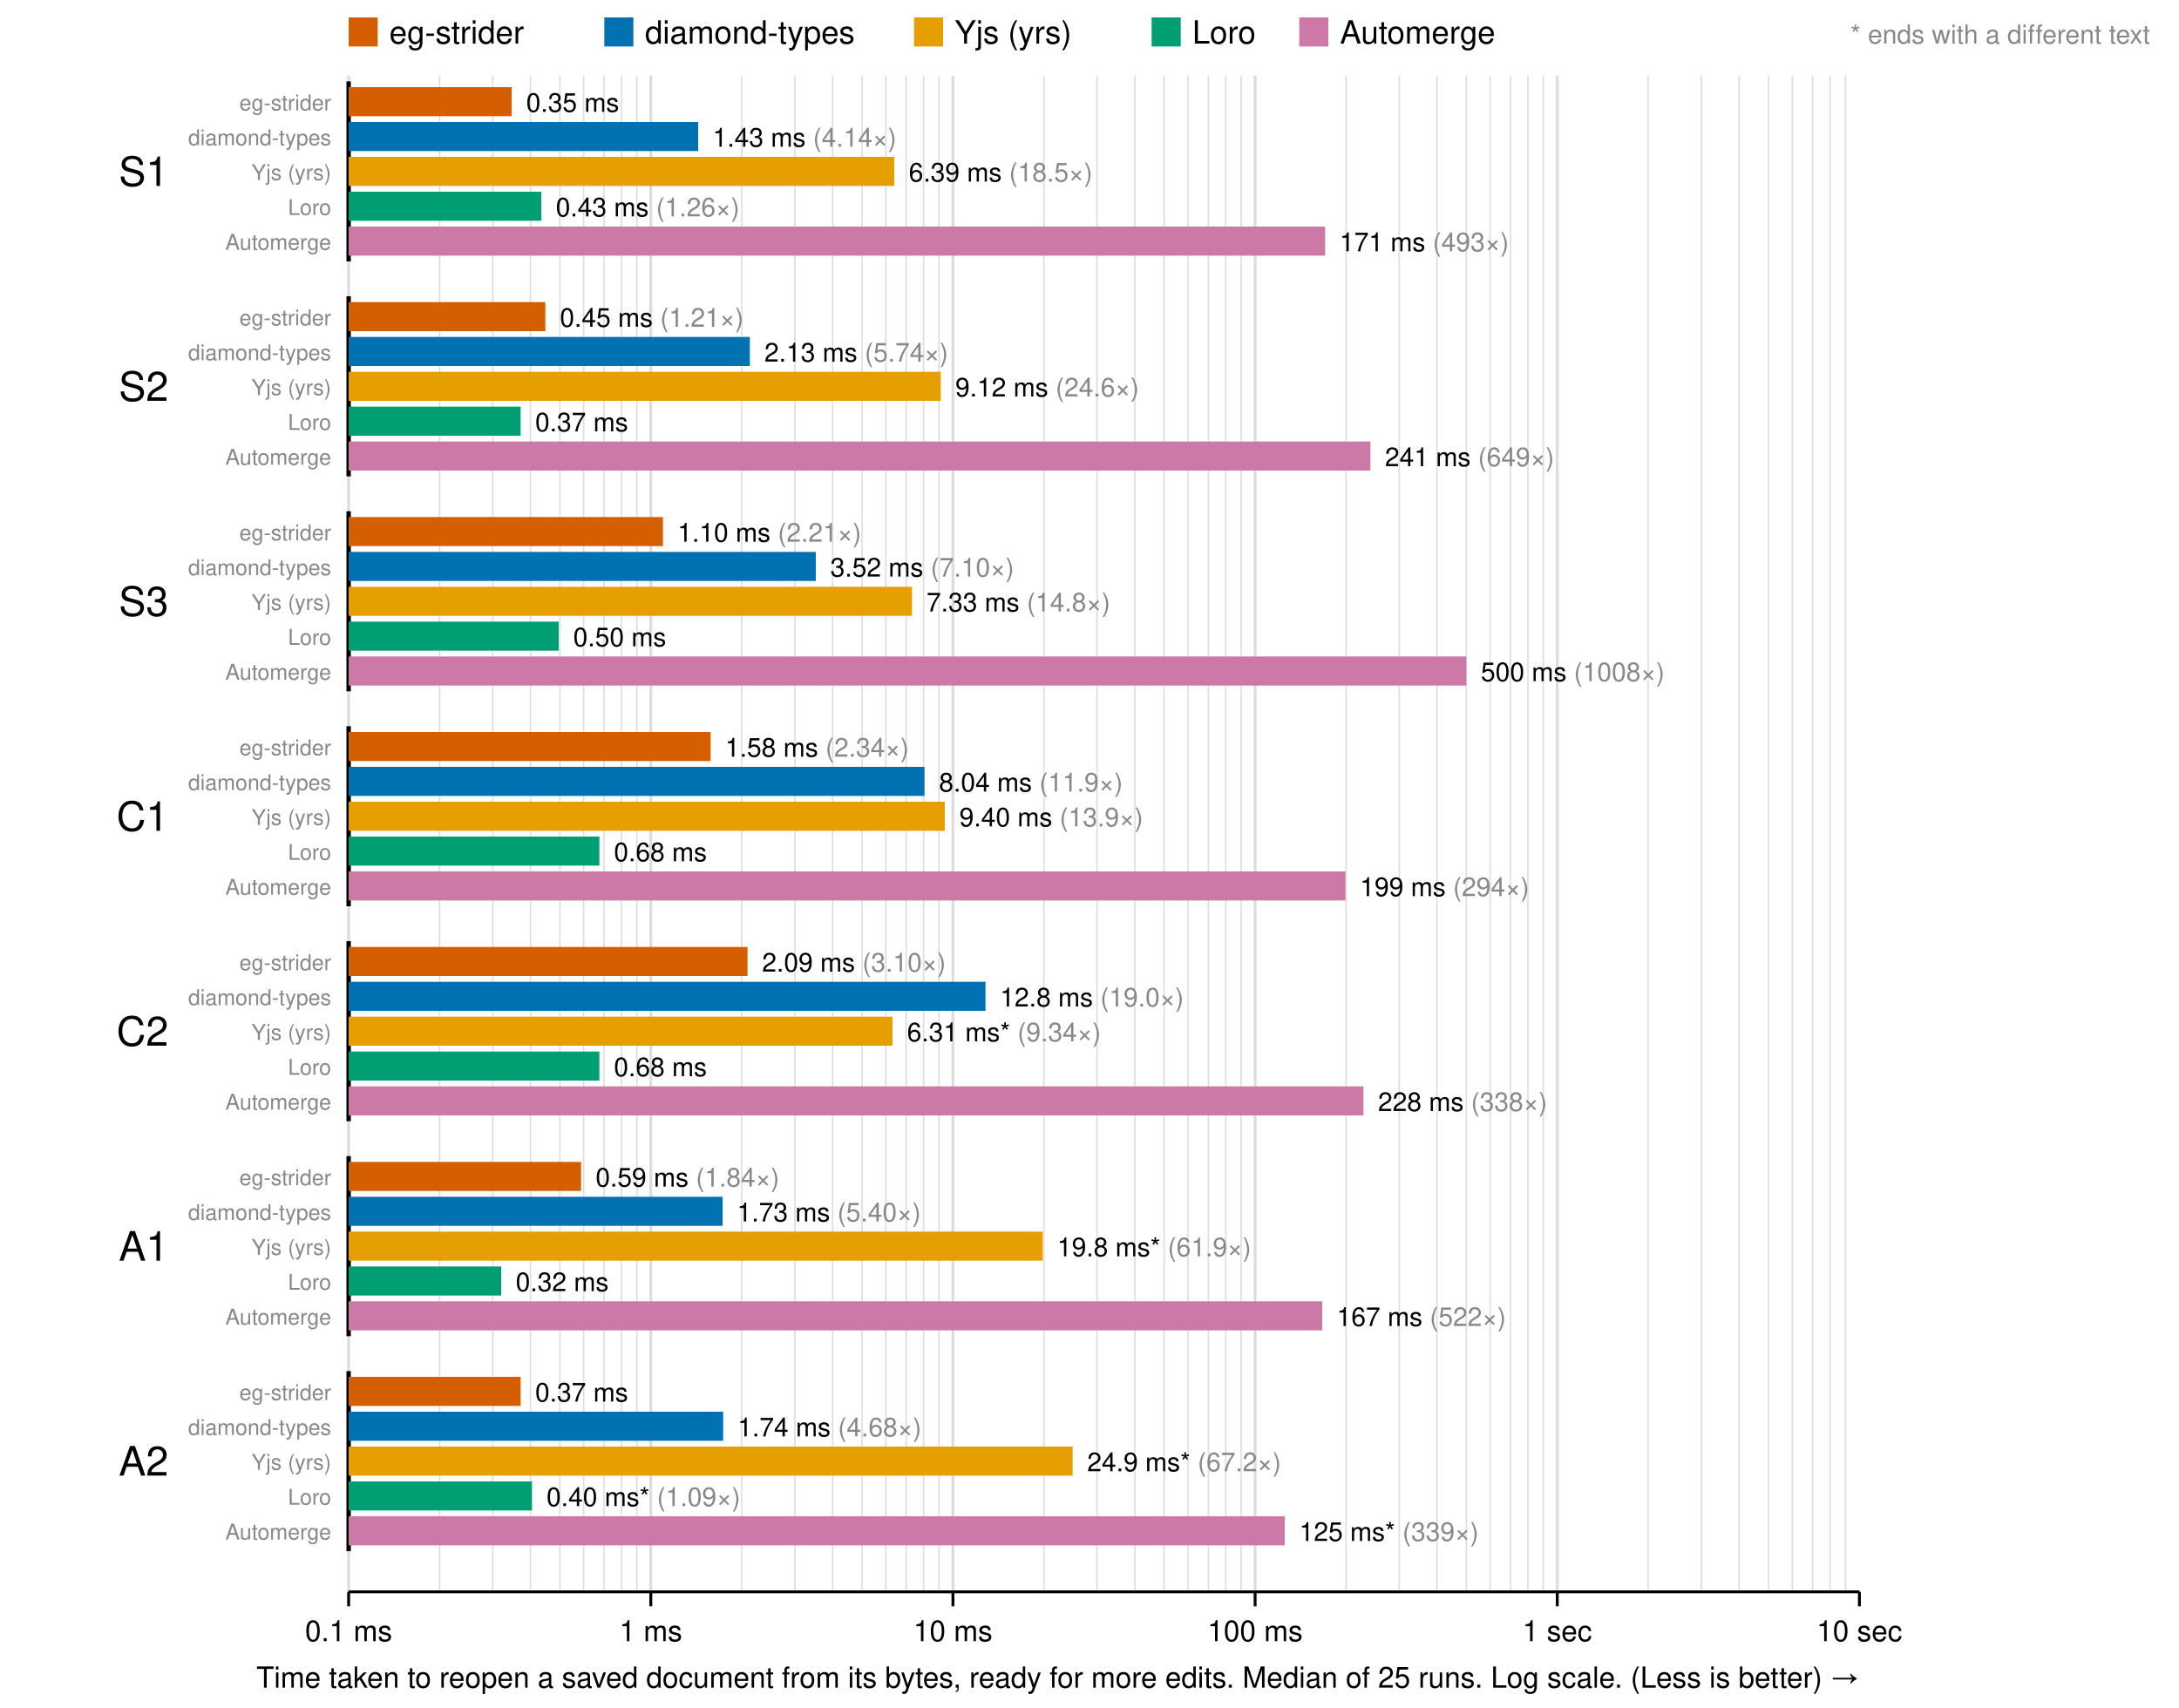
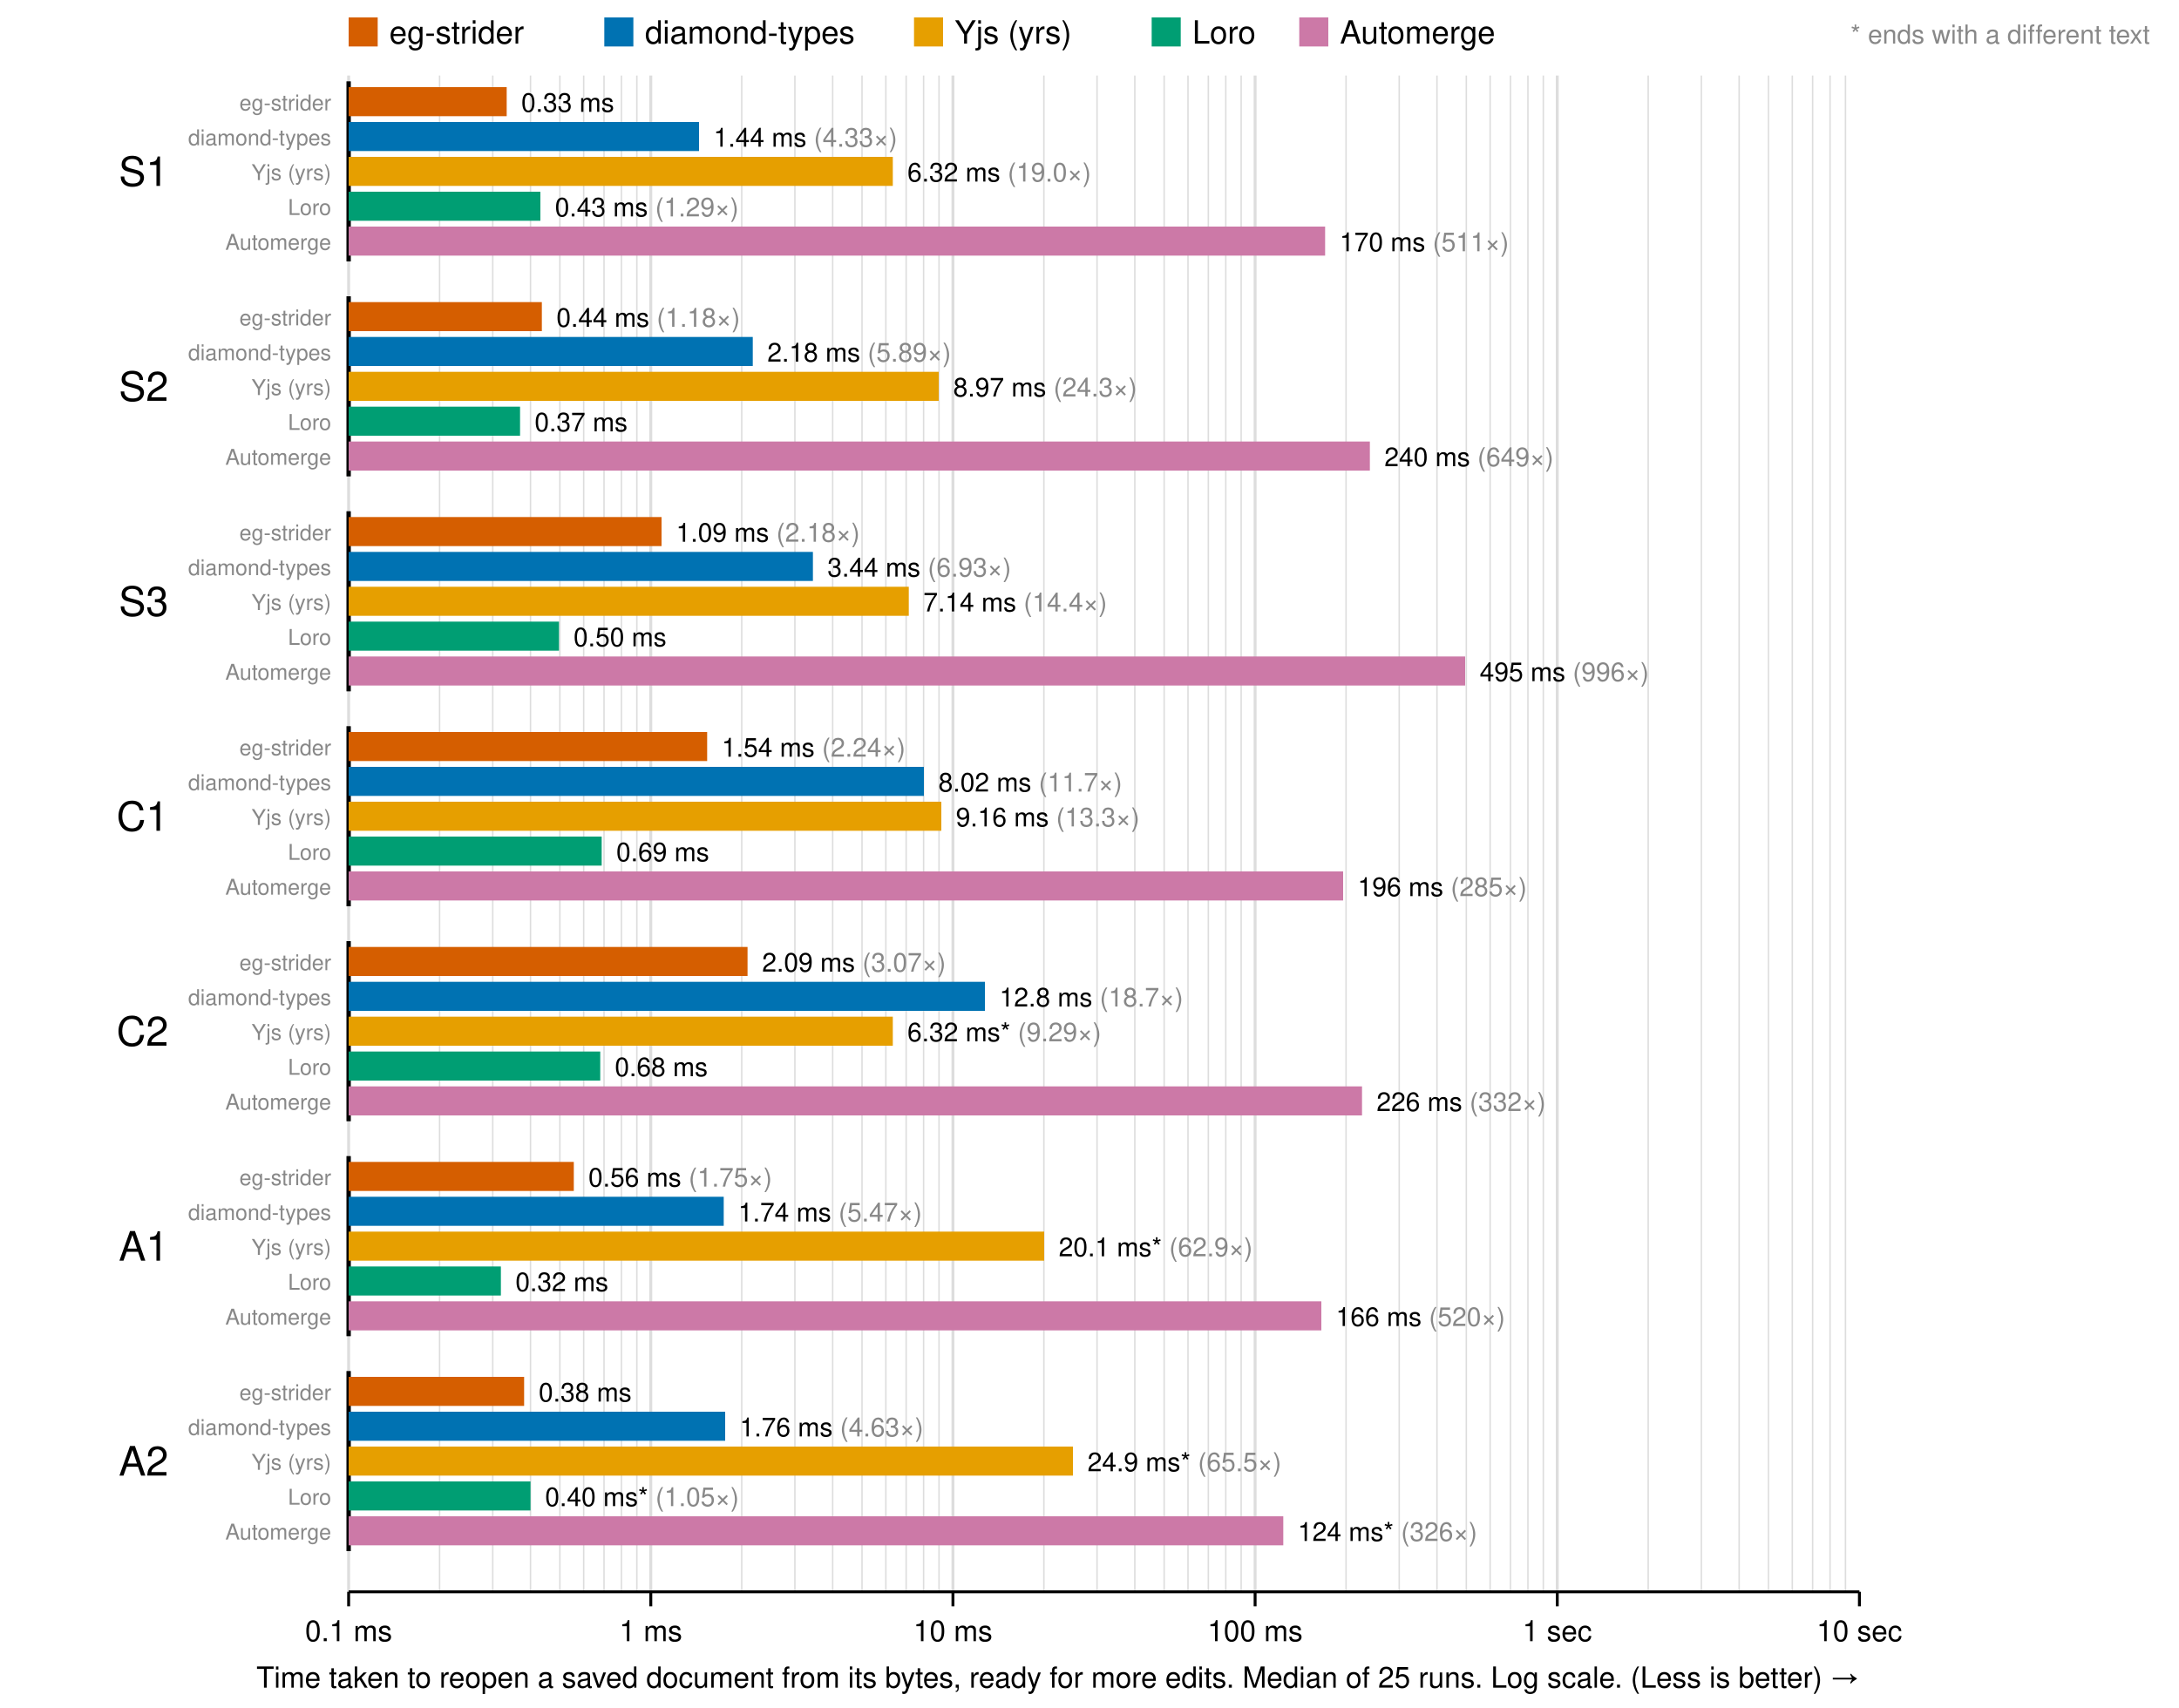
<svg xmlns="http://www.w3.org/2000/svg" viewBox="0 0 750 588" font-family="Helvetica, Arial, sans-serif">
  <rect width="750" height="588" fill="white" />
  <rect x="120" y="6" width="10" height="10" fill="#d55e00" />
  <text x="134" y="15" font-size="11">eg-strider</text>
  <rect x="208.0" y="6" width="10" height="10" fill="#0072b2" />
  <text x="222.0" y="15" font-size="11">diamond-types</text>
  <rect x="314.6" y="6" width="10" height="10" fill="#e69f00" />
  <text x="328.6" y="15" font-size="11">Yjs (yrs)</text>
  <rect x="396.4" y="6" width="10" height="10" fill="#009e73" />
  <text x="410.4" y="15" font-size="11">Loro</text>
  <rect x="447.2" y="6" width="10" height="10" fill="#cc79a7" />
  <text x="461.2" y="15" font-size="11">Automerge</text>
  <text x="740" y="15" font-size="9" fill="#888" text-anchor="end">* ends with a different text</text>
  <line x1="120.0" y1="26" x2="120.0" y2="548" stroke="#ddd" stroke-width="1" />
  <line x1="151.3" y1="26" x2="151.3" y2="548" stroke="#ddd" stroke-width="0.5" />
  <line x1="169.6" y1="26" x2="169.6" y2="548" stroke="#ddd" stroke-width="0.5" />
  <line x1="182.6" y1="26" x2="182.6" y2="548" stroke="#ddd" stroke-width="0.5" />
  <line x1="192.7" y1="26" x2="192.7" y2="548" stroke="#ddd" stroke-width="0.5" />
  <line x1="200.9" y1="26" x2="200.9" y2="548" stroke="#ddd" stroke-width="0.5" />
  <line x1="207.9" y1="26" x2="207.9" y2="548" stroke="#ddd" stroke-width="0.5" />
  <line x1="213.9" y1="26" x2="213.9" y2="548" stroke="#ddd" stroke-width="0.5" />
  <line x1="219.2" y1="26" x2="219.2" y2="548" stroke="#ddd" stroke-width="0.5" />
  <line x1="224.0" y1="26" x2="224.0" y2="548" stroke="#ddd" stroke-width="1" />
  <line x1="255.3" y1="26" x2="255.3" y2="548" stroke="#ddd" stroke-width="0.5" />
  <line x1="273.6" y1="26" x2="273.6" y2="548" stroke="#ddd" stroke-width="0.5" />
  <line x1="286.6" y1="26" x2="286.6" y2="548" stroke="#ddd" stroke-width="0.5" />
  <line x1="296.7" y1="26" x2="296.7" y2="548" stroke="#ddd" stroke-width="0.5" />
  <line x1="304.9" y1="26" x2="304.9" y2="548" stroke="#ddd" stroke-width="0.5" />
  <line x1="311.9" y1="26" x2="311.9" y2="548" stroke="#ddd" stroke-width="0.5" />
  <line x1="317.9" y1="26" x2="317.9" y2="548" stroke="#ddd" stroke-width="0.5" />
  <line x1="323.2" y1="26" x2="323.2" y2="548" stroke="#ddd" stroke-width="0.5" />
  <line x1="328.0" y1="26" x2="328.0" y2="548" stroke="#ddd" stroke-width="1" />
  <line x1="359.3" y1="26" x2="359.3" y2="548" stroke="#ddd" stroke-width="0.5" />
  <line x1="377.6" y1="26" x2="377.6" y2="548" stroke="#ddd" stroke-width="0.5" />
  <line x1="390.6" y1="26" x2="390.6" y2="548" stroke="#ddd" stroke-width="0.5" />
  <line x1="400.7" y1="26" x2="400.7" y2="548" stroke="#ddd" stroke-width="0.5" />
  <line x1="408.9" y1="26" x2="408.9" y2="548" stroke="#ddd" stroke-width="0.5" />
  <line x1="415.9" y1="26" x2="415.9" y2="548" stroke="#ddd" stroke-width="0.5" />
  <line x1="421.9" y1="26" x2="421.9" y2="548" stroke="#ddd" stroke-width="0.5" />
  <line x1="427.2" y1="26" x2="427.2" y2="548" stroke="#ddd" stroke-width="0.5" />
  <line x1="432.0" y1="26" x2="432.0" y2="548" stroke="#ddd" stroke-width="1" />
  <line x1="463.3" y1="26" x2="463.3" y2="548" stroke="#ddd" stroke-width="0.5" />
  <line x1="481.6" y1="26" x2="481.6" y2="548" stroke="#ddd" stroke-width="0.5" />
  <line x1="494.6" y1="26" x2="494.6" y2="548" stroke="#ddd" stroke-width="0.5" />
  <line x1="504.7" y1="26" x2="504.7" y2="548" stroke="#ddd" stroke-width="0.5" />
  <line x1="512.9" y1="26" x2="512.9" y2="548" stroke="#ddd" stroke-width="0.5" />
  <line x1="519.9" y1="26" x2="519.9" y2="548" stroke="#ddd" stroke-width="0.5" />
  <line x1="525.9" y1="26" x2="525.9" y2="548" stroke="#ddd" stroke-width="0.5" />
  <line x1="531.2" y1="26" x2="531.2" y2="548" stroke="#ddd" stroke-width="0.5" />
  <line x1="536.0" y1="26" x2="536.0" y2="548" stroke="#ddd" stroke-width="1" />
  <line x1="567.3" y1="26" x2="567.3" y2="548" stroke="#ddd" stroke-width="0.5" />
  <line x1="585.6" y1="26" x2="585.6" y2="548" stroke="#ddd" stroke-width="0.5" />
  <line x1="598.6" y1="26" x2="598.6" y2="548" stroke="#ddd" stroke-width="0.5" />
  <line x1="608.7" y1="26" x2="608.7" y2="548" stroke="#ddd" stroke-width="0.5" />
  <line x1="616.9" y1="26" x2="616.9" y2="548" stroke="#ddd" stroke-width="0.5" />
  <line x1="623.9" y1="26" x2="623.9" y2="548" stroke="#ddd" stroke-width="0.5" />
  <line x1="629.9" y1="26" x2="629.9" y2="548" stroke="#ddd" stroke-width="0.5" />
  <line x1="635.2" y1="26" x2="635.2" y2="548" stroke="#ddd" stroke-width="0.5" />
  <line x1="120.0" y1="548" x2="120.0" y2="553" stroke="black" />
  <text x="120.0" y="565" font-size="10" text-anchor="middle">0.1 ms</text>
  <line x1="224.0" y1="548" x2="224.0" y2="553" stroke="black" />
  <text x="224.0" y="565" font-size="10" text-anchor="middle">1 ms</text>
  <line x1="328.0" y1="548" x2="328.0" y2="553" stroke="black" />
  <text x="328.0" y="565" font-size="10" text-anchor="middle">10 ms</text>
  <line x1="432.0" y1="548" x2="432.0" y2="553" stroke="black" />
  <text x="432.0" y="565" font-size="10" text-anchor="middle">100 ms</text>
  <line x1="536.0" y1="548" x2="536.0" y2="553" stroke="black" />
  <text x="536.0" y="565" font-size="10" text-anchor="middle">1 sec</text>
  <line x1="640.0" y1="548" x2="640.0" y2="553" stroke="black" />
  <text x="640.0" y="565" font-size="10" text-anchor="middle">10 sec</text>
  <line x1="120" y1="548" x2="640" y2="548" stroke="black" />
  <text x="640" y="581" font-size="10" text-anchor="end">Time taken to reopen a saved document from its bytes, ready for more edits. Median of 25 runs. Log scale. (Less is better) →</text>
  <text x="58" y="64.0" font-size="14" text-anchor="end">S1</text>
  <line x1="120" y1="28" x2="120" y2="90" stroke="black" stroke-width="1.5" />
  <text x="114" y="38" font-size="7.5" fill="#888" text-anchor="end">eg-strider</text>
-   <rect x="120" y="30" width="56.1" height="10" fill="#d55e00" />
-   <text x="181.1" y="38.5" font-size="9">0.35 ms</text>
+   <rect x="120" y="30" width="54.4" height="10" fill="#d55e00" />
+   <text x="179.4" y="38.5" font-size="9">0.33 ms</text>
  <text x="114" y="50" font-size="7.5" fill="#888" text-anchor="end">diamond-types</text>
-   <rect x="120" y="42" width="120.3" height="10" fill="#0072b2" />
-   <text x="245.3" y="50.5" font-size="9">1.43 ms <tspan fill="#888">(4.14×)</tspan>
+   <rect x="120" y="42" width="120.6" height="10" fill="#0072b2" />
+   <text x="245.6" y="50.5" font-size="9">1.44 ms <tspan fill="#888">(4.33×)</tspan>
  </text>
  <text x="114" y="62" font-size="7.5" fill="#888" text-anchor="end">Yjs (yrs)</text>
-   <rect x="120" y="54" width="187.8" height="10" fill="#e69f00" />
-   <text x="312.8" y="62.5" font-size="9">6.39 ms <tspan fill="#888">(18.5×)</tspan>
+   <rect x="120" y="54" width="187.3" height="10" fill="#e69f00" />
+   <text x="312.3" y="62.5" font-size="9">6.32 ms <tspan fill="#888">(19.0×)</tspan>
  </text>
  <text x="114" y="74" font-size="7.5" fill="#888" text-anchor="end">Loro</text>
-   <rect x="120" y="66" width="66.3" height="10" fill="#009e73" />
-   <text x="191.3" y="74.5" font-size="9">0.43 ms <tspan fill="#888">(1.26×)</tspan>
+   <rect x="120" y="66" width="66.0" height="10" fill="#009e73" />
+   <text x="191.0" y="74.5" font-size="9">0.43 ms <tspan fill="#888">(1.29×)</tspan>
  </text>
  <text x="114" y="86" font-size="7.5" fill="#888" text-anchor="end">Automerge</text>
  <rect x="120" y="78" width="336.1" height="10" fill="#cc79a7" />
-   <text x="461.1" y="86.5" font-size="9">171 ms <tspan fill="#888">(493×)</tspan>
+   <text x="461.1" y="86.5" font-size="9">170 ms <tspan fill="#888">(511×)</tspan>
  </text>
  <text x="58" y="138.0" font-size="14" text-anchor="end">S2</text>
  <line x1="120" y1="102" x2="120" y2="164" stroke="black" stroke-width="1.5" />
  <text x="114" y="112" font-size="7.5" fill="#888" text-anchor="end">eg-strider</text>
-   <rect x="120" y="104" width="67.7" height="10" fill="#d55e00" />
-   <text x="192.7" y="112.5" font-size="9">0.45 ms <tspan fill="#888">(1.21×)</tspan>
+   <rect x="120" y="104" width="66.5" height="10" fill="#d55e00" />
+   <text x="191.5" y="112.5" font-size="9">0.44 ms <tspan fill="#888">(1.18×)</tspan>
  </text>
  <text x="114" y="124" font-size="7.5" fill="#888" text-anchor="end">diamond-types</text>
-   <rect x="120" y="116" width="138.1" height="10" fill="#0072b2" />
-   <text x="263.1" y="124.5" font-size="9">2.13 ms <tspan fill="#888">(5.74×)</tspan>
+   <rect x="120" y="116" width="139.1" height="10" fill="#0072b2" />
+   <text x="264.1" y="124.5" font-size="9">2.18 ms <tspan fill="#888">(5.89×)</tspan>
  </text>
  <text x="114" y="136" font-size="7.5" fill="#888" text-anchor="end">Yjs (yrs)</text>
-   <rect x="120" y="128" width="203.8" height="10" fill="#e69f00" />
-   <text x="328.8" y="136.5" font-size="9">9.12 ms <tspan fill="#888">(24.6×)</tspan>
+   <rect x="120" y="128" width="203.1" height="10" fill="#e69f00" />
+   <text x="328.1" y="136.5" font-size="9">8.97 ms <tspan fill="#888">(24.3×)</tspan>
  </text>
  <text x="114" y="148" font-size="7.5" fill="#888" text-anchor="end">Loro</text>
-   <rect x="120" y="140" width="59.2" height="10" fill="#009e73" />
-   <text x="184.2" y="148.5" font-size="9">0.37 ms</text>
+   <rect x="120" y="140" width="59.0" height="10" fill="#009e73" />
+   <text x="184.0" y="148.5" font-size="9">0.37 ms</text>
  <text x="114" y="160" font-size="7.5" fill="#888" text-anchor="end">Automerge</text>
-   <rect x="120" y="152" width="351.7" height="10" fill="#cc79a7" />
-   <text x="476.7" y="160.5" font-size="9">241 ms <tspan fill="#888">(649×)</tspan>
+   <rect x="120" y="152" width="351.5" height="10" fill="#cc79a7" />
+   <text x="476.5" y="160.5" font-size="9">240 ms <tspan fill="#888">(649×)</tspan>
  </text>
  <text x="58" y="212.0" font-size="14" text-anchor="end">S3</text>
  <line x1="120" y1="176" x2="120" y2="238" stroke="black" stroke-width="1.5" />
  <text x="114" y="186" font-size="7.5" fill="#888" text-anchor="end">eg-strider</text>
-   <rect x="120" y="178" width="108.2" height="10" fill="#d55e00" />
-   <text x="233.2" y="186.5" font-size="9">1.10 ms <tspan fill="#888">(2.21×)</tspan>
+   <rect x="120" y="178" width="107.7" height="10" fill="#d55e00" />
+   <text x="232.7" y="186.5" font-size="9">1.09 ms <tspan fill="#888">(2.18×)</tspan>
  </text>
  <text x="114" y="198" font-size="7.5" fill="#888" text-anchor="end">diamond-types</text>
-   <rect x="120" y="190" width="160.8" height="10" fill="#0072b2" />
-   <text x="285.8" y="198.5" font-size="9">3.52 ms <tspan fill="#888">(7.10×)</tspan>
+   <rect x="120" y="190" width="159.8" height="10" fill="#0072b2" />
+   <text x="284.8" y="198.5" font-size="9">3.44 ms <tspan fill="#888">(6.93×)</tspan>
  </text>
  <text x="114" y="210" font-size="7.5" fill="#888" text-anchor="end">Yjs (yrs)</text>
-   <rect x="120" y="202" width="193.9" height="10" fill="#e69f00" />
-   <text x="318.9" y="210.5" font-size="9">7.33 ms <tspan fill="#888">(14.8×)</tspan>
+   <rect x="120" y="202" width="192.8" height="10" fill="#e69f00" />
+   <text x="317.8" y="210.5" font-size="9">7.14 ms <tspan fill="#888">(14.4×)</tspan>
  </text>
  <text x="114" y="222" font-size="7.5" fill="#888" text-anchor="end">Loro</text>
-   <rect x="120" y="214" width="72.3" height="10" fill="#009e73" />
-   <text x="197.3" y="222.5" font-size="9">0.50 ms</text>
+   <rect x="120" y="214" width="72.4" height="10" fill="#009e73" />
+   <text x="197.4" y="222.5" font-size="9">0.50 ms</text>
  <text x="114" y="234" font-size="7.5" fill="#888" text-anchor="end">Automerge</text>
-   <rect x="120" y="226" width="384.7" height="10" fill="#cc79a7" />
-   <text x="509.7" y="234.5" font-size="9">500 ms <tspan fill="#888">(1008×)</tspan>
+   <rect x="120" y="226" width="384.3" height="10" fill="#cc79a7" />
+   <text x="509.3" y="234.5" font-size="9">495 ms <tspan fill="#888">(996×)</tspan>
  </text>
  <text x="58" y="286.0" font-size="14" text-anchor="end">C1</text>
  <line x1="120" y1="250" x2="120" y2="312" stroke="black" stroke-width="1.5" />
  <text x="114" y="260" font-size="7.5" fill="#888" text-anchor="end">eg-strider</text>
-   <rect x="120" y="252" width="124.6" height="10" fill="#d55e00" />
-   <text x="249.6" y="260.5" font-size="9">1.58 ms <tspan fill="#888">(2.34×)</tspan>
+   <rect x="120" y="252" width="123.4" height="10" fill="#d55e00" />
+   <text x="248.4" y="260.5" font-size="9">1.54 ms <tspan fill="#888">(2.24×)</tspan>
  </text>
  <text x="114" y="272" font-size="7.5" fill="#888" text-anchor="end">diamond-types</text>
-   <rect x="120" y="264" width="198.2" height="10" fill="#0072b2" />
-   <text x="323.2" y="272.5" font-size="9">8.04 ms <tspan fill="#888">(11.9×)</tspan>
+   <rect x="120" y="264" width="198.0" height="10" fill="#0072b2" />
+   <text x="323.0" y="272.5" font-size="9">8.02 ms <tspan fill="#888">(11.7×)</tspan>
  </text>
  <text x="114" y="284" font-size="7.5" fill="#888" text-anchor="end">Yjs (yrs)</text>
-   <rect x="120" y="276" width="205.2" height="10" fill="#e69f00" />
-   <text x="330.2" y="284.5" font-size="9">9.40 ms <tspan fill="#888">(13.9×)</tspan>
+   <rect x="120" y="276" width="204.0" height="10" fill="#e69f00" />
+   <text x="329.0" y="284.5" font-size="9">9.16 ms <tspan fill="#888">(13.3×)</tspan>
  </text>
  <text x="114" y="296" font-size="7.5" fill="#888" text-anchor="end">Loro</text>
-   <rect x="120" y="288" width="86.3" height="10" fill="#009e73" />
-   <text x="211.3" y="296.5" font-size="9">0.68 ms</text>
+   <rect x="120" y="288" width="87.1" height="10" fill="#009e73" />
+   <text x="212.1" y="296.5" font-size="9">0.69 ms</text>
  <text x="114" y="308" font-size="7.5" fill="#888" text-anchor="end">Automerge</text>
-   <rect x="120" y="300" width="343.1" height="10" fill="#cc79a7" />
-   <text x="468.1" y="308.5" font-size="9">199 ms <tspan fill="#888">(294×)</tspan>
+   <rect x="120" y="300" width="342.3" height="10" fill="#cc79a7" />
+   <text x="467.3" y="308.5" font-size="9">196 ms <tspan fill="#888">(285×)</tspan>
  </text>
  <text x="58" y="360.0" font-size="14" text-anchor="end">C2</text>
  <line x1="120" y1="324" x2="120" y2="386" stroke="black" stroke-width="1.5" />
  <text x="114" y="334" font-size="7.5" fill="#888" text-anchor="end">eg-strider</text>
  <rect x="120" y="326" width="137.3" height="10" fill="#d55e00" />
-   <text x="262.3" y="334.5" font-size="9">2.09 ms <tspan fill="#888">(3.10×)</tspan>
+   <text x="262.3" y="334.5" font-size="9">2.09 ms <tspan fill="#888">(3.07×)</tspan>
  </text>
  <text x="114" y="346" font-size="7.5" fill="#888" text-anchor="end">diamond-types</text>
-   <rect x="120" y="338" width="219.2" height="10" fill="#0072b2" />
-   <text x="344.2" y="346.5" font-size="9">12.8 ms <tspan fill="#888">(19.0×)</tspan>
+   <rect x="120" y="338" width="219.0" height="10" fill="#0072b2" />
+   <text x="344.0" y="346.5" font-size="9">12.8 ms <tspan fill="#888">(18.7×)</tspan>
  </text>
  <text x="114" y="358" font-size="7.5" fill="#888" text-anchor="end">Yjs (yrs)</text>
-   <rect x="120" y="350" width="187.2" height="10" fill="#e69f00" />
-   <text x="312.2" y="358.5" font-size="9">6.31 ms* <tspan fill="#888">(9.34×)</tspan>
+   <rect x="120" y="350" width="187.3" height="10" fill="#e69f00" />
+   <text x="312.3" y="358.5" font-size="9">6.32 ms* <tspan fill="#888">(9.29×)</tspan>
  </text>
  <text x="114" y="370" font-size="7.5" fill="#888" text-anchor="end">Loro</text>
-   <rect x="120" y="362" width="86.3" height="10" fill="#009e73" />
-   <text x="211.3" y="370.5" font-size="9">0.68 ms</text>
+   <rect x="120" y="362" width="86.6" height="10" fill="#009e73" />
+   <text x="211.6" y="370.5" font-size="9">0.68 ms</text>
  <text x="114" y="382" font-size="7.5" fill="#888" text-anchor="end">Automerge</text>
-   <rect x="120" y="374" width="349.3" height="10" fill="#cc79a7" />
-   <text x="474.3" y="382.5" font-size="9">228 ms <tspan fill="#888">(338×)</tspan>
+   <rect x="120" y="374" width="348.8" height="10" fill="#cc79a7" />
+   <text x="473.8" y="382.5" font-size="9">226 ms <tspan fill="#888">(332×)</tspan>
  </text>
  <text x="58" y="434.0" font-size="14" text-anchor="end">A1</text>
  <line x1="120" y1="398" x2="120" y2="460" stroke="black" stroke-width="1.5" />
  <text x="114" y="408" font-size="7.5" fill="#888" text-anchor="end">eg-strider</text>
-   <rect x="120" y="400" width="80.0" height="10" fill="#d55e00" />
-   <text x="205.0" y="408.5" font-size="9">0.59 ms <tspan fill="#888">(1.84×)</tspan>
+   <rect x="120" y="400" width="77.5" height="10" fill="#d55e00" />
+   <text x="202.5" y="408.5" font-size="9">0.56 ms <tspan fill="#888">(1.75×)</tspan>
  </text>
  <text x="114" y="420" font-size="7.5" fill="#888" text-anchor="end">diamond-types</text>
-   <rect x="120" y="412" width="128.7" height="10" fill="#0072b2" />
-   <text x="253.7" y="420.5" font-size="9">1.73 ms <tspan fill="#888">(5.40×)</tspan>
+   <rect x="120" y="412" width="129.1" height="10" fill="#0072b2" />
+   <text x="254.1" y="420.5" font-size="9">1.74 ms <tspan fill="#888">(5.47×)</tspan>
  </text>
  <text x="114" y="432" font-size="7.5" fill="#888" text-anchor="end">Yjs (yrs)</text>
-   <rect x="120" y="424" width="238.9" height="10" fill="#e69f00" />
-   <text x="363.9" y="432.5" font-size="9">19.8 ms* <tspan fill="#888">(61.9×)</tspan>
+   <rect x="120" y="424" width="239.4" height="10" fill="#e69f00" />
+   <text x="364.4" y="432.5" font-size="9">20.1 ms* <tspan fill="#888">(62.9×)</tspan>
  </text>
  <text x="114" y="444" font-size="7.5" fill="#888" text-anchor="end">Loro</text>
-   <rect x="120" y="436" width="52.5" height="10" fill="#009e73" />
-   <text x="177.5" y="444.5" font-size="9">0.32 ms</text>
+   <rect x="120" y="436" width="52.4" height="10" fill="#009e73" />
+   <text x="177.4" y="444.5" font-size="9">0.32 ms</text>
  <text x="114" y="456" font-size="7.5" fill="#888" text-anchor="end">Automerge</text>
-   <rect x="120" y="448" width="335.1" height="10" fill="#cc79a7" />
-   <text x="460.1" y="456.5" font-size="9">167 ms <tspan fill="#888">(522×)</tspan>
+   <rect x="120" y="448" width="334.8" height="10" fill="#cc79a7" />
+   <text x="459.8" y="456.5" font-size="9">166 ms <tspan fill="#888">(520×)</tspan>
  </text>
  <text x="58" y="508.0" font-size="14" text-anchor="end">A2</text>
  <line x1="120" y1="472" x2="120" y2="534" stroke="black" stroke-width="1.5" />
  <text x="114" y="482" font-size="7.5" fill="#888" text-anchor="end">eg-strider</text>
-   <rect x="120" y="474" width="59.2" height="10" fill="#d55e00" />
-   <text x="184.2" y="482.5" font-size="9">0.37 ms</text>
+   <rect x="120" y="474" width="60.4" height="10" fill="#d55e00" />
+   <text x="185.4" y="482.5" font-size="9">0.38 ms</text>
  <text x="114" y="494" font-size="7.5" fill="#888" text-anchor="end">diamond-types</text>
-   <rect x="120" y="486" width="128.9" height="10" fill="#0072b2" />
-   <text x="253.9" y="494.5" font-size="9">1.74 ms <tspan fill="#888">(4.68×)</tspan>
+   <rect x="120" y="486" width="129.6" height="10" fill="#0072b2" />
+   <text x="254.6" y="494.5" font-size="9">1.76 ms <tspan fill="#888">(4.63×)</tspan>
  </text>
  <text x="114" y="506" font-size="7.5" fill="#888" text-anchor="end">Yjs (yrs)</text>
-   <rect x="120" y="498" width="249.2" height="10" fill="#e69f00" />
-   <text x="374.2" y="506.5" font-size="9">24.9 ms* <tspan fill="#888">(67.2×)</tspan>
+   <rect x="120" y="498" width="249.3" height="10" fill="#e69f00" />
+   <text x="374.3" y="506.5" font-size="9">24.9 ms* <tspan fill="#888">(65.5×)</tspan>
  </text>
  <text x="114" y="518" font-size="7.5" fill="#888" text-anchor="end">Loro</text>
-   <rect x="120" y="510" width="63.1" height="10" fill="#009e73" />
-   <text x="188.1" y="518.5" font-size="9">0.40 ms* <tspan fill="#888">(1.09×)</tspan>
+   <rect x="120" y="510" width="62.6" height="10" fill="#009e73" />
+   <text x="187.6" y="518.5" font-size="9">0.40 ms* <tspan fill="#888">(1.05×)</tspan>
  </text>
  <text x="114" y="530" font-size="7.5" fill="#888" text-anchor="end">Automerge</text>
-   <rect x="120" y="522" width="322.2" height="10" fill="#cc79a7" />
-   <text x="447.2" y="530.5" font-size="9">125 ms* <tspan fill="#888">(339×)</tspan>
+   <rect x="120" y="522" width="321.7" height="10" fill="#cc79a7" />
+   <text x="446.7" y="530.5" font-size="9">124 ms* <tspan fill="#888">(326×)</tspan>
  </text>
</svg>
